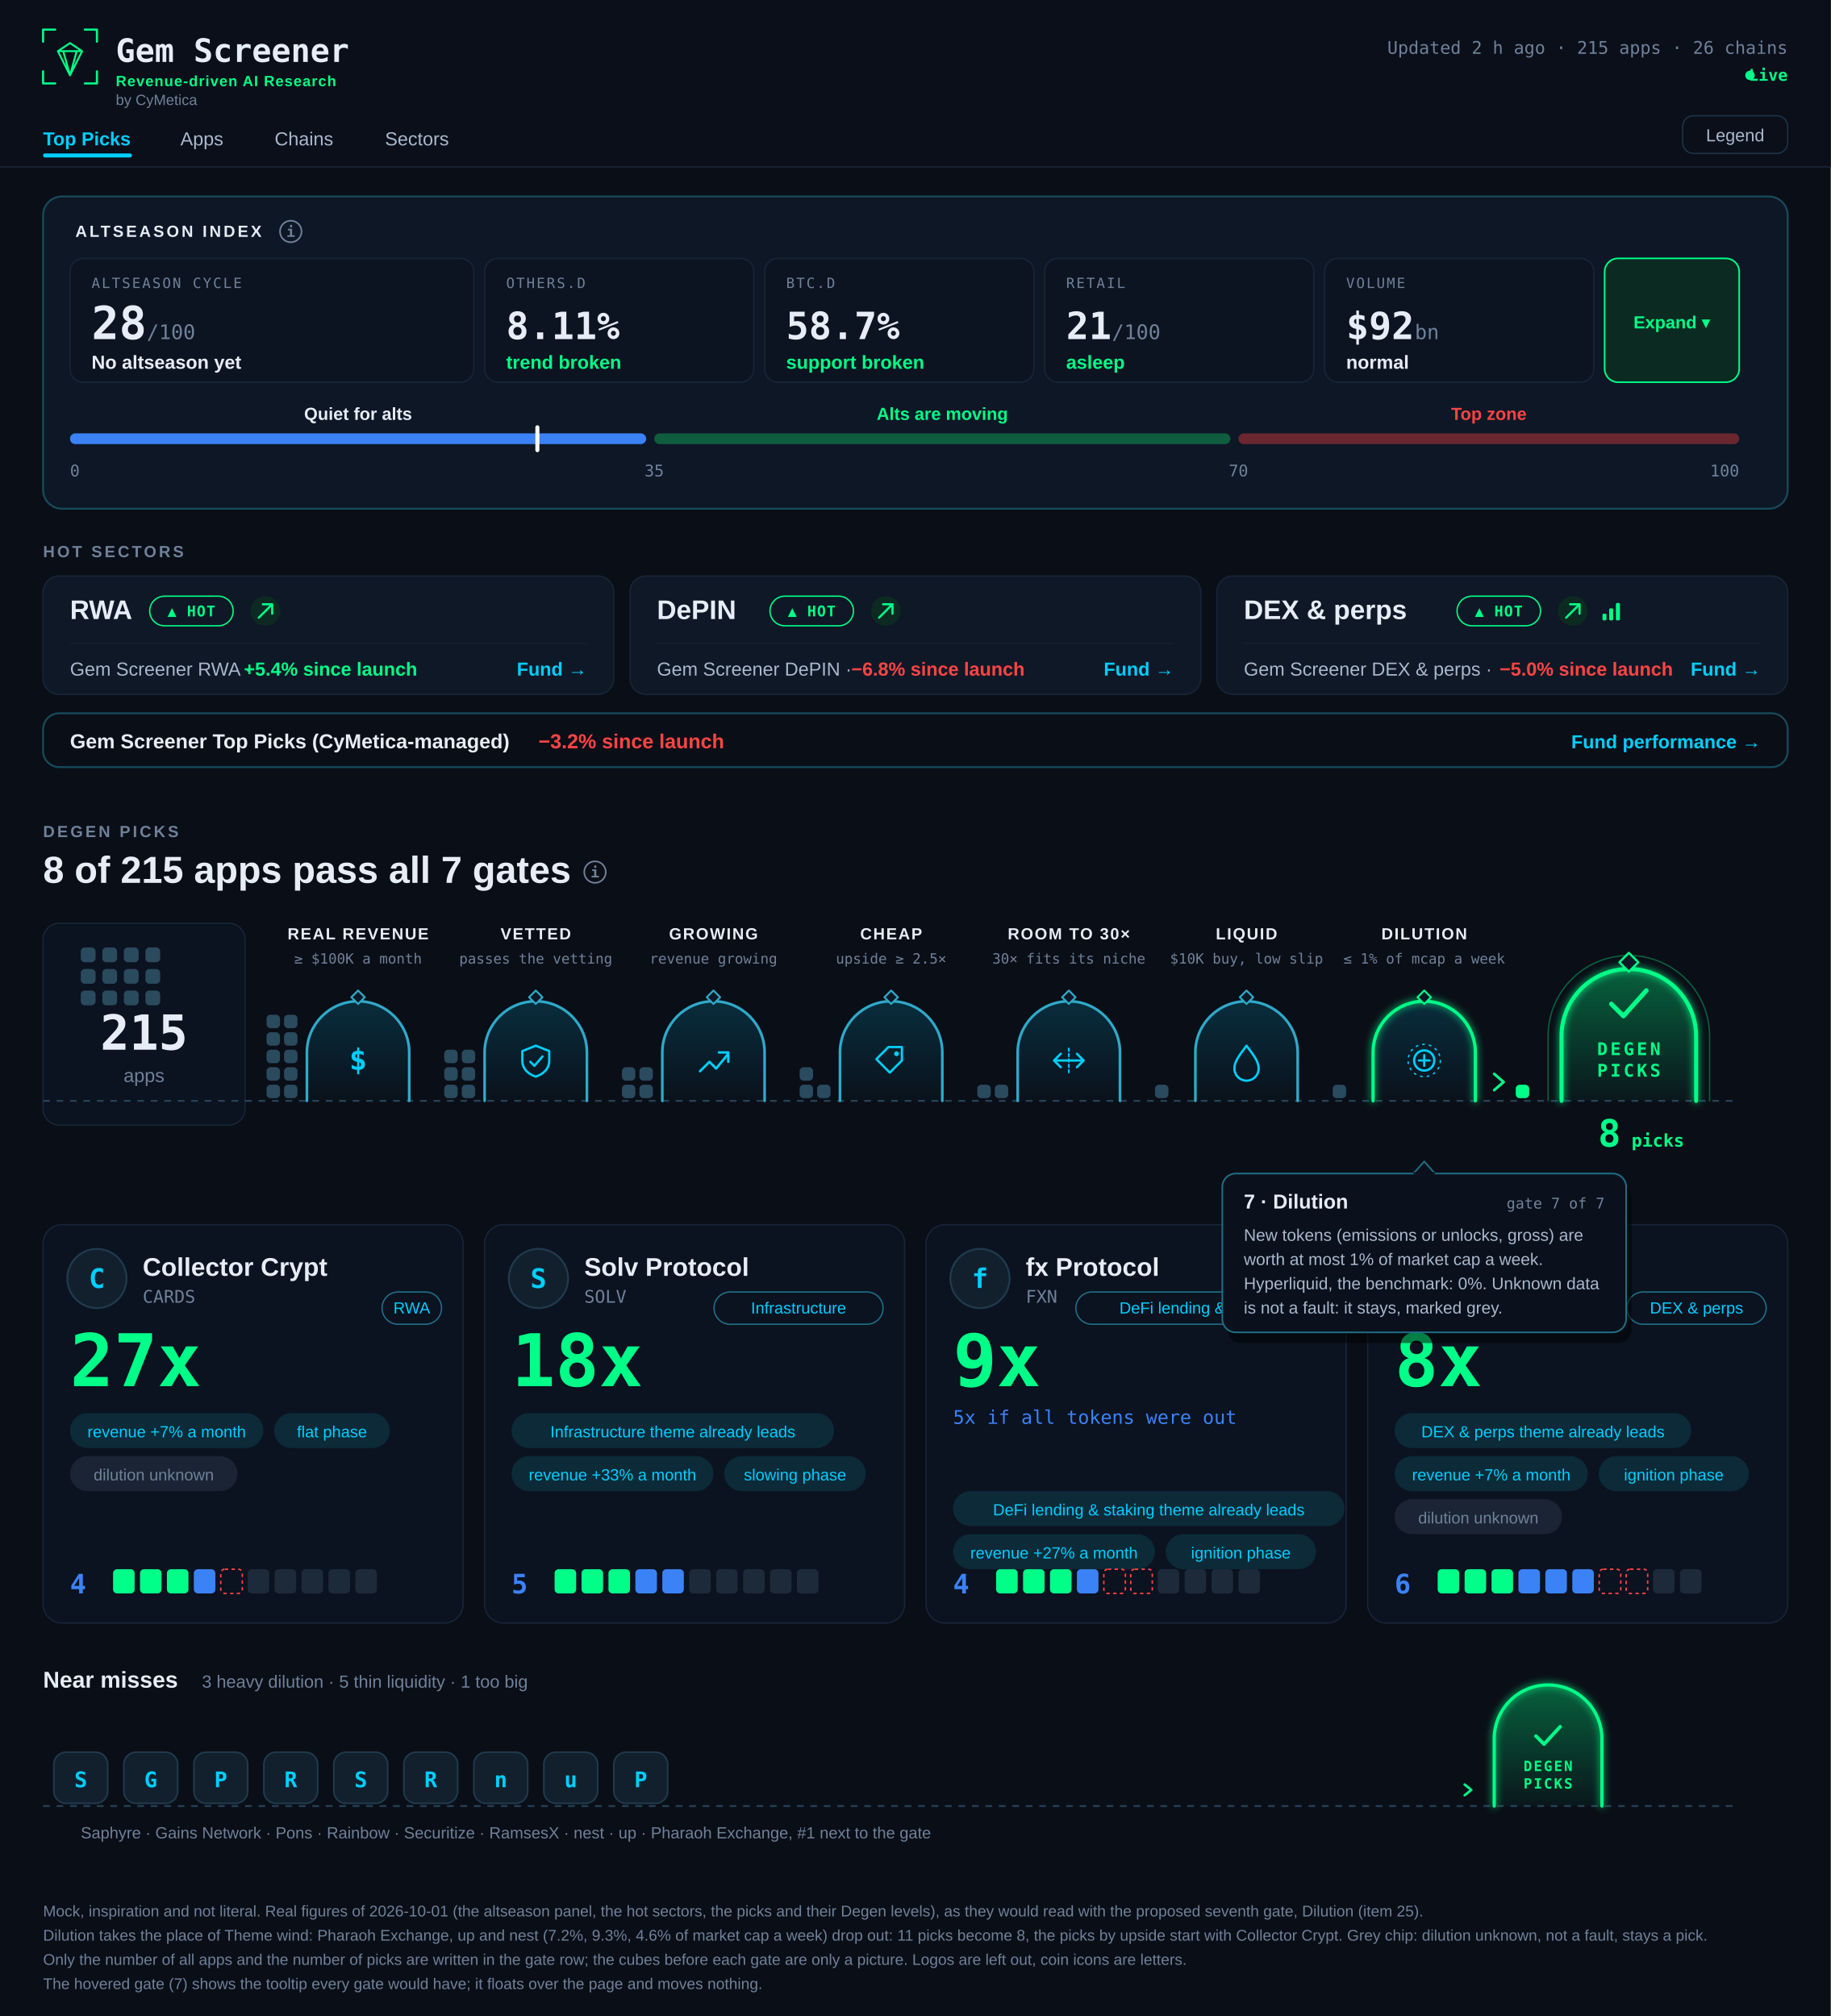
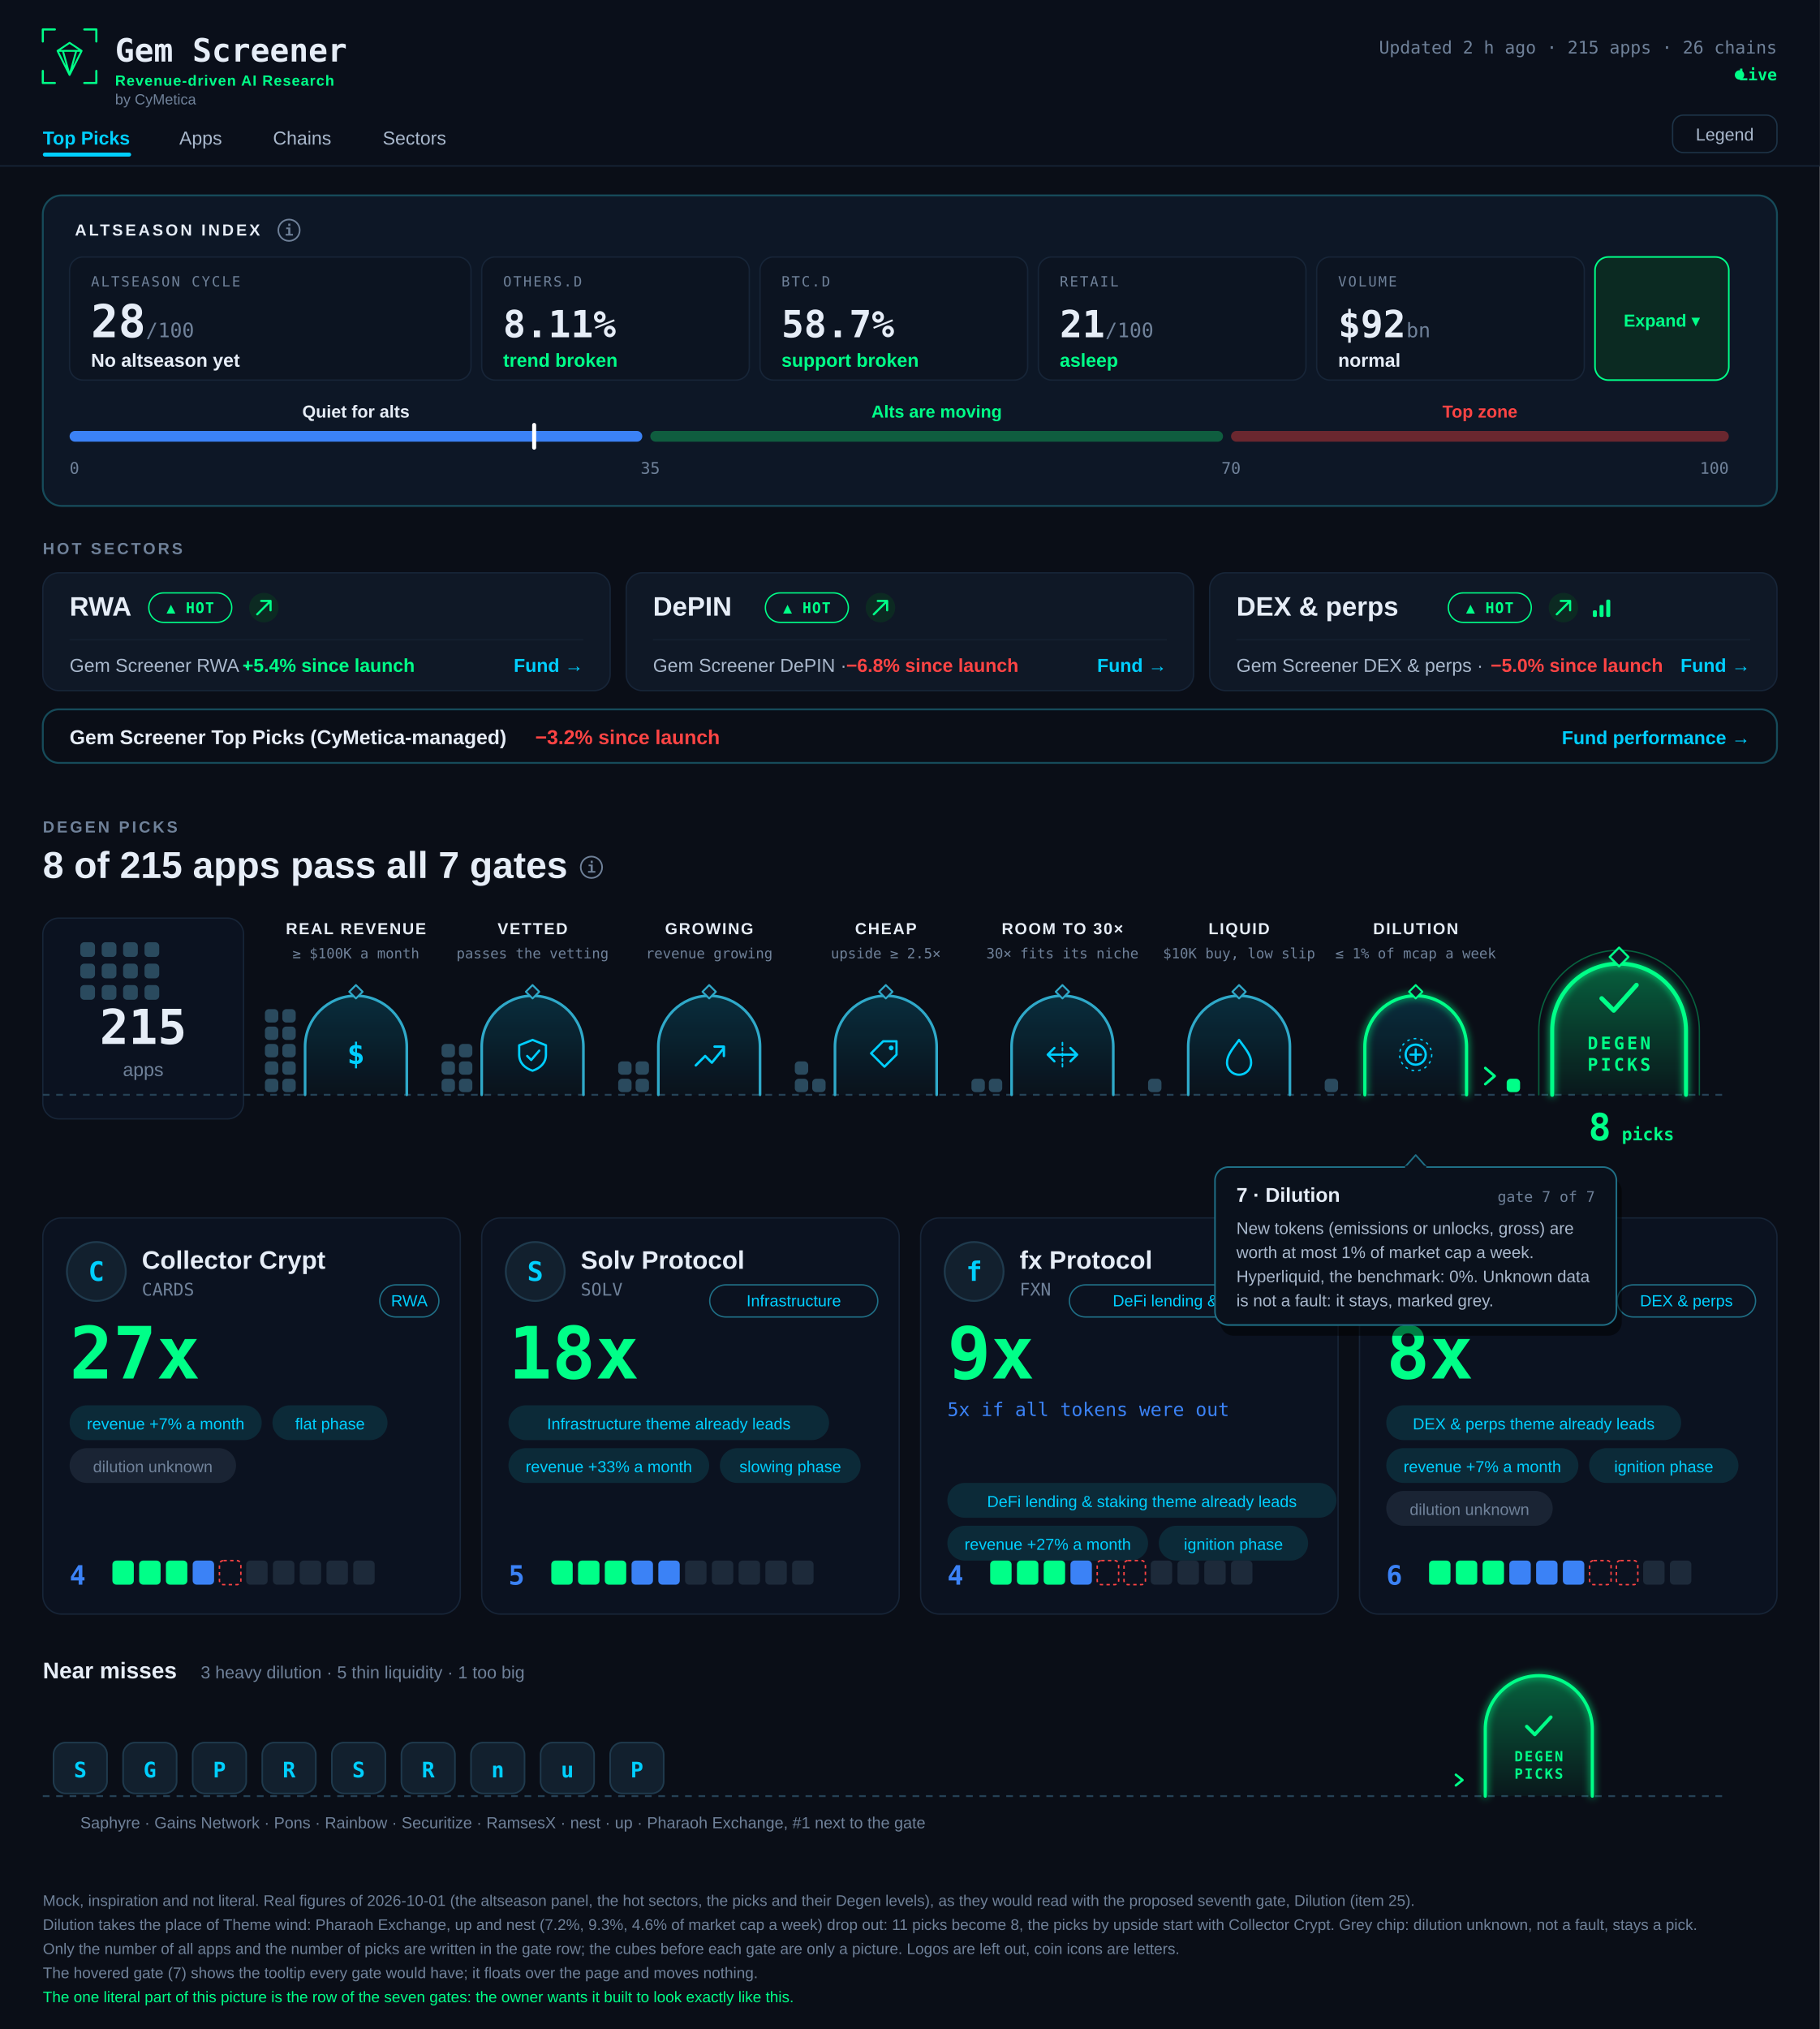
- <svg xmlns="http://www.w3.org/2000/svg" viewBox="0 0 1360 1498" width="1360" height="1498" role="img" aria-label="The redesigned Top Picks page">
-   <rect width="1360" height="1498" fill="#0a0e17" />
+ <svg xmlns="http://www.w3.org/2000/svg" viewBox="0 0 1360 1516" width="1360" height="1516" role="img" aria-label="The redesigned Top Picks page">
+   <rect width="1360" height="1516" fill="#0a0e17" />
  <defs>
    <filter id="glow" x="-50%" y="-50%" width="200%" height="200%">
      <feGaussianBlur stdDeviation="3" result="b" />
      <feMerge>
        <feMergeNode in="b" />
        <feMergeNode in="SourceGraphic" />
      </feMerge>
    </filter>
    <linearGradient id="door" x1="0" y1="0" x2="0" y2="1">
      <stop offset="0" stop-color="#00cfff" stop-opacity=".16" />
      <stop offset="1" stop-color="#00cfff" stop-opacity=".02" />
    </linearGradient>
    <linearGradient id="doorg" x1="0" y1="0" x2="0" y2="1">
      <stop offset="0" stop-color="#00ff88" stop-opacity=".34" />
      <stop offset="1" stop-color="#00ff88" stop-opacity=".04" />
    </linearGradient>
  </defs>
  <rect x="0" y="0" width="1360" height="124" rx="0" fill="#0a0f1a" />
  <line x1="0" y1="124" x2="1360" y2="124" stroke="#172538" stroke-width="1" />
  <path d="M32 31V22H41" fill="none" stroke="#00ff88" stroke-width="1.6" stroke-linecap="round" stroke-linejoin="round" />
  <path d="M72 31V22H63" fill="none" stroke="#00ff88" stroke-width="1.6" stroke-linecap="round" stroke-linejoin="round" />
  <path d="M32 53V62H41" fill="none" stroke="#00ff88" stroke-width="1.6" stroke-linecap="round" stroke-linejoin="round" />
  <path d="M72 53V62H63" fill="none" stroke="#00ff88" stroke-width="1.6" stroke-linecap="round" stroke-linejoin="round" />
  <path d="M52 32l9 6-9 18-9-18z M43 38h18M47 38l5 18M57 38l-5 18" fill="none" stroke="#00ff88" stroke-width="1.4" stroke-linecap="round" stroke-linejoin="round" />
  <text x="86" y="46" font-family="IBM Plex Mono, Consolas, monospace" font-size="24" font-weight="700" fill="#e6edf7" text-anchor="start">Gem Screener</text>
  <text x="86" y="64" font-family="IBM Plex Sans, Segoe UI, Arial, sans-serif" font-size="11" font-weight="600" fill="#00ff88" text-anchor="start" letter-spacing="0.6">Revenue-driven AI Research</text>
  <text x="86" y="78" font-family="IBM Plex Sans, Segoe UI, Arial, sans-serif" font-size="11" font-weight="400" fill="#6f8199" text-anchor="start">by CyMetica</text>
  <text x="1328" y="40" font-family="IBM Plex Mono, Consolas, monospace" font-size="13" font-weight="400" fill="#6f8199" text-anchor="end">Updated 2 h ago · 215 apps · 26 chains</text>
  <circle cx="1300" cy="56" r="3.5" fill="#00ff88" />
  <text x="1328" y="60" font-family="IBM Plex Mono, Consolas, monospace" font-size="12" font-weight="700" fill="#00ff88" text-anchor="end">Live</text>
  <text x="32" y="108" font-family="IBM Plex Sans, Segoe UI, Arial, sans-serif" font-size="14" font-weight="700" fill="#00cfff" text-anchor="start">Top Picks</text>
  <rect x="32" y="114" width="66" height="3" rx="1.5" fill="#00cfff" />
  <text x="134" y="108" font-family="IBM Plex Sans, Segoe UI, Arial, sans-serif" font-size="14" font-weight="500" fill="#a9b8cc" text-anchor="start">Apps</text>
  <text x="204" y="108" font-family="IBM Plex Sans, Segoe UI, Arial, sans-serif" font-size="14" font-weight="500" fill="#a9b8cc" text-anchor="start">Chains</text>
  <text x="286" y="108" font-family="IBM Plex Sans, Segoe UI, Arial, sans-serif" font-size="14" font-weight="500" fill="#a9b8cc" text-anchor="start">Sectors</text>
  <rect x="1250" y="86" width="78" height="28" rx="8" fill="none" stroke="#1d3347" stroke-width="1" />
  <text x="1289" y="105" font-family="IBM Plex Sans, Segoe UI, Arial, sans-serif" font-size="13" font-weight="500" fill="#a9b8cc" text-anchor="middle">Legend</text>
  <rect x="32" y="146" width="1296" height="232" rx="14" fill="#0d1726" stroke="#164b5a" stroke-width="1.4" />
  <text x="56" y="176" font-family="IBM Plex Sans, Segoe UI, Arial, sans-serif" font-size="12" font-weight="700" fill="#e6edf7" text-anchor="start" letter-spacing="1.8">ALTSEASON INDEX</text>
  <circle cx="216" cy="172" r="8" fill="none" stroke="#6f8199" stroke-width="1.2" />
  <text x="216" y="176" font-family="IBM Plex Mono, Consolas, monospace" font-size="11" font-weight="600" fill="#6f8199" text-anchor="middle">i</text>
  <rect x="52" y="192" width="300" height="92" rx="10" fill="#0c1421" stroke="#172538" stroke-width="1" />
  <text x="68" y="214" font-family="IBM Plex Mono, Consolas, monospace" font-size="10.5" font-weight="500" fill="#6f8199" text-anchor="start" letter-spacing="1.2">ALTSEASON CYCLE</text>
  <text x="68" y="252" font-family="IBM Plex Mono, Consolas, monospace" font-size="34" font-weight="700" fill="#e6edf7" text-anchor="start">28</text>
  <text x="109.0" y="252" font-family="IBM Plex Mono, Consolas, monospace" font-size="15" font-weight="400" fill="#6f8199" text-anchor="start">/100</text>
  <text x="68" y="274" font-family="IBM Plex Sans, Segoe UI, Arial, sans-serif" font-size="14" font-weight="700" fill="#e6edf7" text-anchor="start">No altseason yet</text>
  <rect x="360" y="192" width="200" height="92" rx="10" fill="#0c1421" stroke="#172538" stroke-width="1" />
  <text x="376" y="214" font-family="IBM Plex Mono, Consolas, monospace" font-size="10.5" font-weight="500" fill="#6f8199" text-anchor="start" letter-spacing="1.2">OTHERS.D</text>
  <text x="376" y="252" font-family="IBM Plex Mono, Consolas, monospace" font-size="28" font-weight="700" fill="#e6edf7" text-anchor="start">8.11%</text>
  <text x="376" y="274" font-family="IBM Plex Sans, Segoe UI, Arial, sans-serif" font-size="14" font-weight="700" fill="#00ff88" text-anchor="start">trend broken</text>
  <rect x="568" y="192" width="200" height="92" rx="10" fill="#0c1421" stroke="#172538" stroke-width="1" />
  <text x="584" y="214" font-family="IBM Plex Mono, Consolas, monospace" font-size="10.5" font-weight="500" fill="#6f8199" text-anchor="start" letter-spacing="1.2">BTC.D</text>
  <text x="584" y="252" font-family="IBM Plex Mono, Consolas, monospace" font-size="28" font-weight="700" fill="#e6edf7" text-anchor="start">58.7%</text>
  <text x="584" y="274" font-family="IBM Plex Sans, Segoe UI, Arial, sans-serif" font-size="14" font-weight="700" fill="#00ff88" text-anchor="start">support broken</text>
  <rect x="776" y="192" width="200" height="92" rx="10" fill="#0c1421" stroke="#172538" stroke-width="1" />
  <text x="792" y="214" font-family="IBM Plex Mono, Consolas, monospace" font-size="10.5" font-weight="500" fill="#6f8199" text-anchor="start" letter-spacing="1.2">RETAIL</text>
  <text x="792" y="252" font-family="IBM Plex Mono, Consolas, monospace" font-size="28" font-weight="700" fill="#e6edf7" text-anchor="start">21</text>
  <text x="826" y="252" font-family="IBM Plex Mono, Consolas, monospace" font-size="15" font-weight="400" fill="#6f8199" text-anchor="start">/100</text>
  <text x="792" y="274" font-family="IBM Plex Sans, Segoe UI, Arial, sans-serif" font-size="14" font-weight="700" fill="#00ff88" text-anchor="start">asleep</text>
  <rect x="984" y="192" width="200" height="92" rx="10" fill="#0c1421" stroke="#172538" stroke-width="1" />
  <text x="1000" y="214" font-family="IBM Plex Mono, Consolas, monospace" font-size="10.5" font-weight="500" fill="#6f8199" text-anchor="start" letter-spacing="1.2">VOLUME</text>
  <text x="1000" y="252" font-family="IBM Plex Mono, Consolas, monospace" font-size="28" font-weight="700" fill="#e6edf7" text-anchor="start">$92</text>
  <text x="1051" y="252" font-family="IBM Plex Mono, Consolas, monospace" font-size="15" font-weight="400" fill="#6f8199" text-anchor="start">bn</text>
  <text x="1000" y="274" font-family="IBM Plex Sans, Segoe UI, Arial, sans-serif" font-size="14" font-weight="700" fill="#e6edf7" text-anchor="start">normal</text>
  <rect x="1192" y="192" width="100" height="92" rx="10" fill="#0b2a22" stroke="#00ff88" stroke-width="1.2" />
  <text x="1242" y="244" font-family="IBM Plex Sans, Segoe UI, Arial, sans-serif" font-size="13" font-weight="700" fill="#00ff88" text-anchor="middle">Expand ▾</text>
  <rect x="52" y="322" width="428.0" height="8" rx="4" fill="#3b82f6" opacity="1" />
  <text x="266.0" y="312" font-family="IBM Plex Sans, Segoe UI, Arial, sans-serif" font-size="13" font-weight="700" fill="#e6edf7" text-anchor="middle">Quiet for alts</text>
  <rect x="486.0" y="322" width="428.0" height="8" rx="4" fill="#0f6a43" opacity=".85" />
  <text x="700.0" y="312" font-family="IBM Plex Sans, Segoe UI, Arial, sans-serif" font-size="13" font-weight="700" fill="#00ff88" text-anchor="middle">Alts are moving</text>
  <rect x="920.0" y="322" width="372.0" height="8" rx="4" fill="#7a2a30" opacity=".85" />
  <text x="1106.0" y="312" font-family="IBM Plex Sans, Segoe UI, Arial, sans-serif" font-size="13" font-weight="700" fill="#ff4444" text-anchor="middle">Top zone</text>
  <rect x="397.7" y="316" width="3" height="20" rx="1.5" fill="#ffffff" />
  <text x="52" y="354" font-family="IBM Plex Mono, Consolas, monospace" font-size="12" font-weight="400" fill="#6f8199" text-anchor="start">0</text>
  <text x="486.0" y="354" font-family="IBM Plex Mono, Consolas, monospace" font-size="12" font-weight="400" fill="#6f8199" text-anchor="middle">35</text>
  <text x="920.0" y="354" font-family="IBM Plex Mono, Consolas, monospace" font-size="12" font-weight="400" fill="#6f8199" text-anchor="middle">70</text>
  <text x="1292.0" y="354" font-family="IBM Plex Mono, Consolas, monospace" font-size="12" font-weight="400" fill="#6f8199" text-anchor="end">100</text>
  <text x="32" y="414" font-family="IBM Plex Sans, Segoe UI, Arial, sans-serif" font-size="12" font-weight="700" fill="#6f8199" text-anchor="start" letter-spacing="1.8">HOT SECTORS</text>
  <rect x="32" y="428" width="424" height="88" rx="12" fill="#0f1826" stroke="#172538" stroke-width="1" />
  <text x="52" y="460" font-family="IBM Plex Sans, Segoe UI, Arial, sans-serif" font-size="20" font-weight="700" fill="#e6edf7" text-anchor="start">RWA</text>
  <rect x="111.2" y="443" width="62" height="22" rx="11" fill="none" stroke="#00ff88" stroke-width="1" />
  <text x="142.2" y="458" font-family="IBM Plex Mono, Consolas, monospace" font-size="11" font-weight="700" fill="#00ff88" text-anchor="middle" letter-spacing="0.6">▲ HOT</text>
  <circle cx="197.2" cy="454" r="11" fill="#0c2a22" />
  <path d="M192.2 459l10-10M195.2 449h7v7" fill="none" stroke="#00ff88" stroke-width="1.6" stroke-linecap="round" stroke-linejoin="round" />
  <line x1="52" y1="478" x2="436" y2="478" stroke="#14202f" stroke-width="1" />
  <text x="52" y="502" font-family="IBM Plex Sans, Segoe UI, Arial, sans-serif" font-size="14" font-weight="400" fill="#a9b8cc" text-anchor="start">Gem Screener RWA ·</text>
  <text x="181.2" y="502" font-family="IBM Plex Sans, Segoe UI, Arial, sans-serif" font-size="14" font-weight="600" fill="#00ff88" text-anchor="start">+5.4% since launch</text>
  <text x="436" y="502" font-family="IBM Plex Sans, Segoe UI, Arial, sans-serif" font-size="14" font-weight="600" fill="#00cfff" text-anchor="end">Fund →</text>
  <rect x="468" y="428" width="424" height="88" rx="12" fill="#0f1826" stroke="#172538" stroke-width="1" />
  <text x="488" y="460" font-family="IBM Plex Sans, Segoe UI, Arial, sans-serif" font-size="20" font-weight="700" fill="#e6edf7" text-anchor="start">DePIN</text>
  <rect x="572.0" y="443" width="62" height="22" rx="11" fill="none" stroke="#00ff88" stroke-width="1" />
  <text x="603.0" y="458" font-family="IBM Plex Mono, Consolas, monospace" font-size="11" font-weight="700" fill="#00ff88" text-anchor="middle" letter-spacing="0.6">▲ HOT</text>
  <circle cx="658.0" cy="454" r="11" fill="#0c2a22" />
  <path d="M653.0 459l10-10M656.0 449h7v7" fill="none" stroke="#00ff88" stroke-width="1.6" stroke-linecap="round" stroke-linejoin="round" />
  <line x1="488" y1="478" x2="872" y2="478" stroke="#14202f" stroke-width="1" />
  <text x="488" y="502" font-family="IBM Plex Sans, Segoe UI, Arial, sans-serif" font-size="14" font-weight="400" fill="#a9b8cc" text-anchor="start">Gem Screener DePIN ·</text>
  <text x="632.4" y="502" font-family="IBM Plex Sans, Segoe UI, Arial, sans-serif" font-size="14" font-weight="600" fill="#ff4444" text-anchor="start">−6.8% since launch</text>
  <text x="872" y="502" font-family="IBM Plex Sans, Segoe UI, Arial, sans-serif" font-size="14" font-weight="600" fill="#00cfff" text-anchor="end">Fund →</text>
  <rect x="904" y="428" width="424" height="88" rx="12" fill="#0f1826" stroke="#172538" stroke-width="1" />
  <text x="924" y="460" font-family="IBM Plex Sans, Segoe UI, Arial, sans-serif" font-size="20" font-weight="700" fill="#e6edf7" text-anchor="start">DEX &amp; perps</text>
  <rect x="1082.4" y="443" width="62" height="22" rx="11" fill="none" stroke="#00ff88" stroke-width="1" />
  <text x="1113.4" y="458" font-family="IBM Plex Mono, Consolas, monospace" font-size="11" font-weight="700" fill="#00ff88" text-anchor="middle" letter-spacing="0.6">▲ HOT</text>
  <circle cx="1168.4" cy="454" r="11" fill="#0c2a22" />
  <path d="M1163.4 459l10-10M1166.4 449h7v7" fill="none" stroke="#00ff88" stroke-width="1.6" stroke-linecap="round" stroke-linejoin="round" />
  <rect x="1190.4" y="456" width="3" height="5" rx="1" fill="#00ff88" />
  <rect x="1195.4" y="452" width="3" height="9" rx="1" fill="#00ff88" />
  <rect x="1200.4" y="448" width="3" height="13" rx="1" fill="#00ff88" />
  <line x1="924" y1="478" x2="1308" y2="478" stroke="#14202f" stroke-width="1" />
  <text x="924" y="502" font-family="IBM Plex Sans, Segoe UI, Arial, sans-serif" font-size="14" font-weight="400" fill="#a9b8cc" text-anchor="start">Gem Screener DEX &amp; perps ·</text>
  <text x="1114.0" y="502" font-family="IBM Plex Sans, Segoe UI, Arial, sans-serif" font-size="14" font-weight="600" fill="#ff4444" text-anchor="start">−5.0% since launch</text>
  <text x="1308" y="502" font-family="IBM Plex Sans, Segoe UI, Arial, sans-serif" font-size="14" font-weight="600" fill="#00cfff" text-anchor="end">Fund →</text>
  <rect x="32" y="530" width="1296" height="40" rx="12" fill="none" stroke="#164b5a" stroke-width="1.4" />
  <text x="52" y="556" font-family="IBM Plex Sans, Segoe UI, Arial, sans-serif" font-size="15" font-weight="700" fill="#e6edf7" text-anchor="start">Gem Screener Top Picks (CyMetica-managed)</text>
  <text x="400" y="556" font-family="IBM Plex Sans, Segoe UI, Arial, sans-serif" font-size="15" font-weight="700" fill="#ff4444" text-anchor="start">−3.2% since launch</text>
  <text x="1308" y="556" font-family="IBM Plex Sans, Segoe UI, Arial, sans-serif" font-size="14" font-weight="600" fill="#00cfff" text-anchor="end">Fund performance →</text>
  <text x="32" y="622" font-family="IBM Plex Sans, Segoe UI, Arial, sans-serif" font-size="12" font-weight="700" fill="#6f8199" text-anchor="start" letter-spacing="1.8">DEGEN PICKS</text>
  <text x="32" y="656" font-family="IBM Plex Sans, Segoe UI, Arial, sans-serif" font-size="28" font-weight="700" fill="#e6edf7" text-anchor="start">8 of 215 apps pass all 7 gates</text>
  <circle cx="442" cy="648" r="8" fill="none" stroke="#6f8199" stroke-width="1.2" />
  <text x="442" y="652" font-family="IBM Plex Mono, Consolas, monospace" font-size="11" font-weight="600" fill="#6f8199" text-anchor="middle">i</text>
  <rect x="32" y="686" width="150" height="150" rx="12" fill="#0b1220" stroke="#172538" stroke-width="1" />
  <text x="107" y="780" font-family="IBM Plex Mono, Consolas, monospace" font-size="36" font-weight="700" fill="#e6edf7" text-anchor="middle">215</text>
  <text x="107" y="804" font-family="IBM Plex Sans, Segoe UI, Arial, sans-serif" font-size="14" font-weight="400" fill="#6f8199" text-anchor="middle">apps</text>
  <rect x="60" y="704" width="11" height="11" rx="3" fill="#2a4a5e" />
  <rect x="76" y="704" width="11" height="11" rx="3" fill="#2a4a5e" />
  <rect x="92" y="704" width="11" height="11" rx="3" fill="#2a4a5e" />
  <rect x="108" y="704" width="11" height="11" rx="3" fill="#2a4a5e" />
  <rect x="60" y="720" width="11" height="11" rx="3" fill="#2a4a5e" />
  <rect x="76" y="720" width="11" height="11" rx="3" fill="#2a4a5e" />
  <rect x="92" y="720" width="11" height="11" rx="3" fill="#2a4a5e" />
  <rect x="108" y="720" width="11" height="11" rx="3" fill="#2a4a5e" />
  <rect x="60" y="736" width="11" height="11" rx="3" fill="#2a4a5e" />
  <rect x="76" y="736" width="11" height="11" rx="3" fill="#2a4a5e" />
  <rect x="92" y="736" width="11" height="11" rx="3" fill="#2a4a5e" />
  <rect x="108" y="736" width="11" height="11" rx="3" fill="#2a4a5e" />
  <line x1="32" y1="818" x2="1290" y2="818" stroke="#254155" stroke-width="1.4" stroke-dasharray="5 5" />
  <text x="266" y="698" font-family="IBM Plex Sans, Segoe UI, Arial, sans-serif" font-size="12" font-weight="700" fill="#e6edf7" text-anchor="middle" letter-spacing="1.0">REAL REVENUE</text>
  <text x="266" y="716" font-family="IBM Plex Mono, Consolas, monospace" font-size="10.5" font-weight="400" fill="#6f8199" text-anchor="middle">≥ $100K a month</text>
  <path d="M228 818V782A38 38 0 0 1 304 782V818Z" fill="url(#door)" />
  <path d="M228 818V782A38 38 0 0 1 304 782V818" fill="none" stroke="#2fa9c9" stroke-width="2" stroke-linecap="round" stroke-linejoin="round" />
  <path d="M266 736l5 5-5 5-5-5z" fill="#0f1826" stroke="#2fa9c9" stroke-width="1.4" stroke-linecap="round" stroke-linejoin="round" />
  <text x="266" y="795" font-family="IBM Plex Mono, Consolas, monospace" font-size="22" font-weight="700" fill="#00cfff" text-anchor="middle">$</text>
  <rect x="198" y="806" width="10" height="10" rx="3" fill="#2a4a5e" />
  <rect x="211" y="806" width="10" height="10" rx="3" fill="#2a4a5e" />
  <rect x="198" y="793" width="10" height="10" rx="3" fill="#2a4a5e" />
  <rect x="211" y="793" width="10" height="10" rx="3" fill="#2a4a5e" />
  <rect x="198" y="780" width="10" height="10" rx="3" fill="#2a4a5e" />
  <rect x="211" y="780" width="10" height="10" rx="3" fill="#2a4a5e" />
  <rect x="198" y="767" width="10" height="10" rx="3" fill="#2a4a5e" />
  <rect x="211" y="767" width="10" height="10" rx="3" fill="#2a4a5e" />
  <rect x="198" y="754" width="10" height="10" rx="3" fill="#2a4a5e" />
  <rect x="211" y="754" width="10" height="10" rx="3" fill="#2a4a5e" />
  <text x="398" y="698" font-family="IBM Plex Sans, Segoe UI, Arial, sans-serif" font-size="12" font-weight="700" fill="#e6edf7" text-anchor="middle" letter-spacing="1.0">VETTED</text>
  <text x="398" y="716" font-family="IBM Plex Mono, Consolas, monospace" font-size="10.5" font-weight="400" fill="#6f8199" text-anchor="middle">passes the vetting</text>
  <path d="M360 818V782A38 38 0 0 1 436 782V818Z" fill="url(#door)" />
  <path d="M360 818V782A38 38 0 0 1 436 782V818" fill="none" stroke="#2fa9c9" stroke-width="2" stroke-linecap="round" stroke-linejoin="round" />
  <path d="M398 736l5 5-5 5-5-5z" fill="#0f1826" stroke="#2fa9c9" stroke-width="1.4" stroke-linecap="round" stroke-linejoin="round" />
  <path d="M398 777l10 4v7c0 6-4 10-10 12-6-2-10-6-10-12v-7z M394 789l3 3 6-7" fill="none" stroke="#00cfff" stroke-width="1.7" stroke-linecap="round" stroke-linejoin="round" />
  <rect x="330" y="806" width="10" height="10" rx="3" fill="#2a4a5e" />
  <rect x="343" y="806" width="10" height="10" rx="3" fill="#2a4a5e" />
  <rect x="330" y="793" width="10" height="10" rx="3" fill="#2a4a5e" />
  <rect x="343" y="793" width="10" height="10" rx="3" fill="#2a4a5e" />
  <rect x="330" y="780" width="10" height="10" rx="3" fill="#2a4a5e" />
  <rect x="343" y="780" width="10" height="10" rx="3" fill="#2a4a5e" />
  <text x="530" y="698" font-family="IBM Plex Sans, Segoe UI, Arial, sans-serif" font-size="12" font-weight="700" fill="#e6edf7" text-anchor="middle" letter-spacing="1.0">GROWING</text>
  <text x="530" y="716" font-family="IBM Plex Mono, Consolas, monospace" font-size="10.5" font-weight="400" fill="#6f8199" text-anchor="middle">revenue growing</text>
  <path d="M492 818V782A38 38 0 0 1 568 782V818Z" fill="url(#door)" />
  <path d="M492 818V782A38 38 0 0 1 568 782V818" fill="none" stroke="#2fa9c9" stroke-width="2" stroke-linecap="round" stroke-linejoin="round" />
  <path d="M530 736l5 5-5 5-5-5z" fill="#0f1826" stroke="#2fa9c9" stroke-width="1.4" stroke-linecap="round" stroke-linejoin="round" />
  <path d="M520 796l7-7 5 5 9-11M534 782h7v7" fill="none" stroke="#00cfff" stroke-width="1.8" stroke-linecap="round" stroke-linejoin="round" />
  <rect x="462" y="806" width="10" height="10" rx="3" fill="#2a4a5e" />
  <rect x="475" y="806" width="10" height="10" rx="3" fill="#2a4a5e" />
  <rect x="462" y="793" width="10" height="10" rx="3" fill="#2a4a5e" />
  <rect x="475" y="793" width="10" height="10" rx="3" fill="#2a4a5e" />
  <text x="662" y="698" font-family="IBM Plex Sans, Segoe UI, Arial, sans-serif" font-size="12" font-weight="700" fill="#e6edf7" text-anchor="middle" letter-spacing="1.0">CHEAP</text>
  <text x="662" y="716" font-family="IBM Plex Mono, Consolas, monospace" font-size="10.5" font-weight="400" fill="#6f8199" text-anchor="middle">upside ≥ 2.5×</text>
  <path d="M624 818V782A38 38 0 0 1 700 782V818Z" fill="url(#door)" />
  <path d="M624 818V782A38 38 0 0 1 700 782V818" fill="none" stroke="#2fa9c9" stroke-width="2" stroke-linecap="round" stroke-linejoin="round" />
  <path d="M662 736l5 5-5 5-5-5z" fill="#0f1826" stroke="#2fa9c9" stroke-width="1.4" stroke-linecap="round" stroke-linejoin="round" />
  <path d="M651 787l9-9h10v10l-9 9z" fill="none" stroke="#00cfff" stroke-width="1.7" stroke-linecap="round" stroke-linejoin="round" />
  <circle cx="666" cy="783" r="1.8" fill="#00cfff" />
  <rect x="594" y="806" width="10" height="10" rx="3" fill="#2a4a5e" />
  <rect x="607" y="806" width="10" height="10" rx="3" fill="#2a4a5e" />
  <rect x="594" y="793" width="10" height="10" rx="3" fill="#2a4a5e" />
  <text x="794" y="698" font-family="IBM Plex Sans, Segoe UI, Arial, sans-serif" font-size="12" font-weight="700" fill="#e6edf7" text-anchor="middle" letter-spacing="1.0">ROOM TO 30×</text>
  <text x="794" y="716" font-family="IBM Plex Mono, Consolas, monospace" font-size="10.5" font-weight="400" fill="#6f8199" text-anchor="middle">30× fits its niche</text>
  <path d="M756 818V782A38 38 0 0 1 832 782V818Z" fill="url(#door)" />
  <path d="M756 818V782A38 38 0 0 1 832 782V818" fill="none" stroke="#2fa9c9" stroke-width="2" stroke-linecap="round" stroke-linejoin="round" />
  <path d="M794 736l5 5-5 5-5-5z" fill="#0f1826" stroke="#2fa9c9" stroke-width="1.4" stroke-linecap="round" stroke-linejoin="round" />
  <path d="M783 788h22M783 788l5-5M783 788l5 5M805 788l-5-5M805 788l-5 5" fill="none" stroke="#00cfff" stroke-width="1.7" stroke-linecap="round" stroke-linejoin="round" />
  <path d="M794 779v18" fill="none" stroke="#00cfff" stroke-width="1.2" stroke-linecap="round" stroke-linejoin="round" stroke-dasharray="2 2" />
  <rect x="726" y="806" width="10" height="10" rx="3" fill="#2a4a5e" />
  <rect x="739" y="806" width="10" height="10" rx="3" fill="#2a4a5e" />
  <text x="926" y="698" font-family="IBM Plex Sans, Segoe UI, Arial, sans-serif" font-size="12" font-weight="700" fill="#e6edf7" text-anchor="middle" letter-spacing="1.0">LIQUID</text>
  <text x="926" y="716" font-family="IBM Plex Mono, Consolas, monospace" font-size="10.5" font-weight="400" fill="#6f8199" text-anchor="middle">$10K buy, low slip</text>
  <path d="M888 818V782A38 38 0 0 1 964 782V818Z" fill="url(#door)" />
  <path d="M888 818V782A38 38 0 0 1 964 782V818" fill="none" stroke="#2fa9c9" stroke-width="2" stroke-linecap="round" stroke-linejoin="round" />
  <path d="M926 736l5 5-5 5-5-5z" fill="#0f1826" stroke="#2fa9c9" stroke-width="1.4" stroke-linecap="round" stroke-linejoin="round" />
  <path d="M926 777c6 8 9 12 9 17a9 9 0 0 1-18 0c0-5 3-9 9-17z" fill="none" stroke="#00cfff" stroke-width="1.7" stroke-linecap="round" stroke-linejoin="round" />
  <rect x="858" y="806" width="10" height="10" rx="3" fill="#2a4a5e" />
  <text x="1058" y="698" font-family="IBM Plex Sans, Segoe UI, Arial, sans-serif" font-size="12" font-weight="700" fill="#e6edf7" text-anchor="middle" letter-spacing="1.0">DILUTION</text>
  <text x="1058" y="716" font-family="IBM Plex Mono, Consolas, monospace" font-size="10.5" font-weight="400" fill="#6f8199" text-anchor="middle">≤ 1% of mcap a week</text>
  <path d="M1020 818V782A38 38 0 0 1 1096 782V818Z" fill="url(#door)" />
  <path d="M1020 818V782A38 38 0 0 1 1096 782V818" fill="none" stroke="#00ff88" stroke-width="2.4" stroke-linecap="round" stroke-linejoin="round" filter="url(#glow)" />
  <path d="M1058 736l5 5-5 5-5-5z" fill="#0f1826" stroke="#00ff88" stroke-width="1.4" stroke-linecap="round" stroke-linejoin="round" />
  <circle cx="1058" cy="788" r="7.5" fill="none" stroke="#00cfff" stroke-width="1.7" />
  <path d="M1058 784v8M1054 788h8" fill="none" stroke="#00cfff" stroke-width="1.6" stroke-linecap="round" stroke-linejoin="round" />
  <circle cx="1058" cy="788" r="12" fill="none" stroke="#00cfff" stroke-width="1" stroke-dasharray="2 3" />
  <rect x="990" y="806" width="10" height="10" rx="3" fill="#2a4a5e" />
  <path d="M1160 818V770A50 50 0 0 1 1260 770V818Z" fill="url(#doorg)" />
  <path d="M1160 818V770A50 50 0 0 1 1260 770V818" fill="none" stroke="#00ff88" stroke-width="3" stroke-linecap="round" stroke-linejoin="round" filter="url(#glow)" />
  <path d="M1150 818V770A60 60 0 0 1 1270 770V818" fill="none" stroke="#00ff88" stroke-width="1" stroke-linecap="round" stroke-linejoin="round" opacity=".35" />
  <path d="M1210 708l7 7-7 7-7-7z" fill="#0f1826" stroke="#00ff88" stroke-width="1.6" stroke-linecap="round" stroke-linejoin="round" />
  <path d="M1197 746l9 9 17-19" fill="none" stroke="#00ff88" stroke-width="3.4" stroke-linecap="round" stroke-linejoin="round" />
  <text x="1210" y="784" font-family="IBM Plex Mono, Consolas, monospace" font-size="13" font-weight="700" fill="#00ff88" text-anchor="middle" letter-spacing="2">DEGEN</text>
  <text x="1210" y="800" font-family="IBM Plex Mono, Consolas, monospace" font-size="13" font-weight="700" fill="#00ff88" text-anchor="middle" letter-spacing="2">PICKS</text>
  <rect x="1126" y="806" width="10" height="10" rx="3" fill="#00ff88" />
  <text x="1204" y="852" font-family="IBM Plex Mono, Consolas, monospace" font-size="28" font-weight="700" fill="#00ff88" text-anchor="end">8</text>
  <text x="1212" y="852" font-family="IBM Plex Mono, Consolas, monospace" font-size="13" font-weight="600" fill="#00ff88" text-anchor="start">picks</text>
  <path d="M1110 798l7 6-7 6" fill="none" stroke="#00ff88" stroke-width="2" stroke-linecap="round" stroke-linejoin="round" />
  <rect x="32" y="910" width="312" height="296" rx="14" fill="#0b1220" stroke="#172538" stroke-width="1" />
  <circle cx="72" cy="950" r="22" fill="#12202e" stroke="#1f3a4d" stroke-width="1.4" />
  <text x="72" y="957" font-family="IBM Plex Mono, Consolas, monospace" font-size="20" font-weight="700" fill="#00cfff" text-anchor="middle">C</text>
  <text x="106" y="948" font-family="IBM Plex Sans, Segoe UI, Arial, sans-serif" font-size="19" font-weight="700" fill="#e6edf7" text-anchor="start">Collector Crypt</text>
  <text x="106" y="968" font-family="IBM Plex Mono, Consolas, monospace" font-size="13" font-weight="400" fill="#6f8199" text-anchor="start">CARDS</text>
  <rect x="283.8" y="960" width="44.2" height="24" rx="12" fill="none" stroke="#1f6f86" stroke-width="1" />
  <text x="305.9" y="976" font-family="IBM Plex Sans, Segoe UI, Arial, sans-serif" font-size="12" font-weight="500" fill="#00cfff" text-anchor="middle">RWA</text>
  <text x="52" y="1030" font-family="IBM Plex Mono, Consolas, monospace" font-size="54" font-weight="700" fill="#00ff88" text-anchor="start">27x</text>
  <rect x="52" y="1050" width="143.6" height="26" rx="13" fill="#0c2a38" />
  <text x="123.8" y="1068" font-family="IBM Plex Sans, Segoe UI, Arial, sans-serif" font-size="12" font-weight="500" fill="#00cfff" text-anchor="middle">revenue +7% a month</text>
  <rect x="203.6" y="1050" width="86.0" height="26" rx="13" fill="#0c2a38" />
  <text x="246.6" y="1068" font-family="IBM Plex Sans, Segoe UI, Arial, sans-serif" font-size="12" font-weight="500" fill="#00cfff" text-anchor="middle">flat phase</text>
  <rect x="52" y="1082" width="124.4" height="26" rx="13" fill="#1a2434" />
  <text x="114.2" y="1100" font-family="IBM Plex Sans, Segoe UI, Arial, sans-serif" font-size="12" font-weight="500" fill="#6f8199" text-anchor="middle">dilution unknown</text>
  <text x="52" y="1184" font-family="IBM Plex Mono, Consolas, monospace" font-size="20" font-weight="700" fill="#3b82f6" text-anchor="start">4</text>
  <rect x="84" y="1166" width="16" height="18" rx="3" fill="#00ff88" />
  <rect x="104" y="1166" width="16" height="18" rx="3" fill="#00ff88" />
  <rect x="124" y="1166" width="16" height="18" rx="3" fill="#00ff88" />
  <rect x="144" y="1166" width="16" height="18" rx="3" fill="#3b82f6" />
  <rect x="164" y="1166" width="16" height="18" rx="3" fill="none" stroke="#ff4444" stroke-width="1.1" stroke-dasharray="2.5 2.5" />
  <rect x="184" y="1166" width="16" height="18" rx="3" fill="#1d2a3a" />
  <rect x="204" y="1166" width="16" height="18" rx="3" fill="#1d2a3a" />
  <rect x="224" y="1166" width="16" height="18" rx="3" fill="#1d2a3a" />
  <rect x="244" y="1166" width="16" height="18" rx="3" fill="#1d2a3a" />
  <rect x="264" y="1166" width="16" height="18" rx="3" fill="#1d2a3a" />
  <rect x="360" y="910" width="312" height="296" rx="14" fill="#0b1220" stroke="#172538" stroke-width="1" />
  <circle cx="400" cy="950" r="22" fill="#12202e" stroke="#1f3a4d" stroke-width="1.4" />
  <text x="400" y="957" font-family="IBM Plex Mono, Consolas, monospace" font-size="20" font-weight="700" fill="#00cfff" text-anchor="middle">S</text>
  <text x="434" y="948" font-family="IBM Plex Sans, Segoe UI, Arial, sans-serif" font-size="19" font-weight="700" fill="#e6edf7" text-anchor="start">Solv Protocol</text>
  <text x="434" y="968" font-family="IBM Plex Mono, Consolas, monospace" font-size="13" font-weight="400" fill="#6f8199" text-anchor="start">SOLV</text>
  <rect x="530.4" y="960" width="125.6" height="24" rx="12" fill="none" stroke="#1f6f86" stroke-width="1" />
  <text x="593.2" y="976" font-family="IBM Plex Sans, Segoe UI, Arial, sans-serif" font-size="12" font-weight="500" fill="#00cfff" text-anchor="middle">Infrastructure</text>
  <text x="380" y="1030" font-family="IBM Plex Mono, Consolas, monospace" font-size="54" font-weight="700" fill="#00ff88" text-anchor="start">18x</text>
  <rect x="380" y="1050" width="239.6" height="26" rx="13" fill="#0c2a38" />
  <text x="499.8" y="1068" font-family="IBM Plex Sans, Segoe UI, Arial, sans-serif" font-size="12" font-weight="500" fill="#00cfff" text-anchor="middle">Infrastructure theme already leads</text>
  <rect x="380" y="1082" width="150.0" height="26" rx="13" fill="#0c2a38" />
  <text x="455.0" y="1100" font-family="IBM Plex Sans, Segoe UI, Arial, sans-serif" font-size="12" font-weight="500" fill="#00cfff" text-anchor="middle">revenue +33% a month</text>
  <rect x="538.0" y="1082" width="105.2" height="26" rx="13" fill="#0c2a38" />
  <text x="590.6" y="1100" font-family="IBM Plex Sans, Segoe UI, Arial, sans-serif" font-size="12" font-weight="500" fill="#00cfff" text-anchor="middle">slowing phase</text>
  <text x="380" y="1184" font-family="IBM Plex Mono, Consolas, monospace" font-size="20" font-weight="700" fill="#3b82f6" text-anchor="start">5</text>
  <rect x="412" y="1166" width="16" height="18" rx="3" fill="#00ff88" />
  <rect x="432" y="1166" width="16" height="18" rx="3" fill="#00ff88" />
  <rect x="452" y="1166" width="16" height="18" rx="3" fill="#00ff88" />
  <rect x="472" y="1166" width="16" height="18" rx="3" fill="#3b82f6" />
  <rect x="492" y="1166" width="16" height="18" rx="3" fill="#3b82f6" />
  <rect x="512" y="1166" width="16" height="18" rx="3" fill="#1d2a3a" />
  <rect x="532" y="1166" width="16" height="18" rx="3" fill="#1d2a3a" />
  <rect x="552" y="1166" width="16" height="18" rx="3" fill="#1d2a3a" />
  <rect x="572" y="1166" width="16" height="18" rx="3" fill="#1d2a3a" />
  <rect x="592" y="1166" width="16" height="18" rx="3" fill="#1d2a3a" />
  <rect x="688" y="910" width="312" height="296" rx="14" fill="#0b1220" stroke="#172538" stroke-width="1" />
  <circle cx="728" cy="950" r="22" fill="#12202e" stroke="#1f3a4d" stroke-width="1.4" />
  <text x="728" y="957" font-family="IBM Plex Mono, Consolas, monospace" font-size="20" font-weight="700" fill="#00cfff" text-anchor="middle">f</text>
  <text x="762" y="948" font-family="IBM Plex Sans, Segoe UI, Arial, sans-serif" font-size="19" font-weight="700" fill="#e6edf7" text-anchor="start">fx Protocol</text>
  <text x="762" y="968" font-family="IBM Plex Mono, Consolas, monospace" font-size="13" font-weight="400" fill="#6f8199" text-anchor="start">FXN</text>
  <rect x="799.2" y="960" width="184.8" height="24" rx="12" fill="none" stroke="#1f6f86" stroke-width="1" />
  <text x="891.6" y="976" font-family="IBM Plex Sans, Segoe UI, Arial, sans-serif" font-size="12" font-weight="500" fill="#00cfff" text-anchor="middle">DeFi lending &amp; staking</text>
  <text x="708" y="1030" font-family="IBM Plex Mono, Consolas, monospace" font-size="54" font-weight="700" fill="#00ff88" text-anchor="start">9x</text>
  <text x="708" y="1058" font-family="IBM Plex Mono, Consolas, monospace" font-size="14" font-weight="400" fill="#3b82f6" text-anchor="start">5x if all tokens were out</text>
  <rect x="708" y="1108" width="290.8" height="26" rx="13" fill="#0c2a38" />
  <text x="853.4" y="1126" font-family="IBM Plex Sans, Segoe UI, Arial, sans-serif" font-size="12" font-weight="500" fill="#00cfff" text-anchor="middle">DeFi lending &amp; staking theme already leads</text>
  <rect x="708" y="1140" width="150.0" height="26" rx="13" fill="#0c2a38" />
  <text x="783.0" y="1158" font-family="IBM Plex Sans, Segoe UI, Arial, sans-serif" font-size="12" font-weight="500" fill="#00cfff" text-anchor="middle">revenue +27% a month</text>
  <rect x="866.0" y="1140" width="111.6" height="26" rx="13" fill="#0c2a38" />
  <text x="921.8" y="1158" font-family="IBM Plex Sans, Segoe UI, Arial, sans-serif" font-size="12" font-weight="500" fill="#00cfff" text-anchor="middle">ignition phase</text>
  <text x="708" y="1184" font-family="IBM Plex Mono, Consolas, monospace" font-size="20" font-weight="700" fill="#3b82f6" text-anchor="start">4</text>
  <rect x="740" y="1166" width="16" height="18" rx="3" fill="#00ff88" />
  <rect x="760" y="1166" width="16" height="18" rx="3" fill="#00ff88" />
  <rect x="780" y="1166" width="16" height="18" rx="3" fill="#00ff88" />
  <rect x="800" y="1166" width="16" height="18" rx="3" fill="#3b82f6" />
  <rect x="820" y="1166" width="16" height="18" rx="3" fill="none" stroke="#ff4444" stroke-width="1.1" stroke-dasharray="2.5 2.5" />
  <rect x="840" y="1166" width="16" height="18" rx="3" fill="none" stroke="#ff4444" stroke-width="1.1" stroke-dasharray="2.5 2.5" />
  <rect x="860" y="1166" width="16" height="18" rx="3" fill="#1d2a3a" />
  <rect x="880" y="1166" width="16" height="18" rx="3" fill="#1d2a3a" />
  <rect x="900" y="1166" width="16" height="18" rx="3" fill="#1d2a3a" />
  <rect x="920" y="1166" width="16" height="18" rx="3" fill="#1d2a3a" />
  <rect x="1016" y="910" width="312" height="296" rx="14" fill="#0b1220" stroke="#172538" stroke-width="1" />
  <circle cx="1056" cy="950" r="22" fill="#12202e" stroke="#1f3a4d" stroke-width="1.4" />
  <text x="1056" y="957" font-family="IBM Plex Mono, Consolas, monospace" font-size="20" font-weight="700" fill="#00cfff" text-anchor="middle">K</text>
  <text x="1090" y="948" font-family="IBM Plex Sans, Segoe UI, Arial, sans-serif" font-size="19" font-weight="700" fill="#e6edf7" text-anchor="start">KyberSwap</text>
  <text x="1090" y="968" font-family="IBM Plex Mono, Consolas, monospace" font-size="13" font-weight="400" fill="#6f8199" text-anchor="start">KNC</text>
  <rect x="1208.6" y="960" width="103.4" height="24" rx="12" fill="none" stroke="#1f6f86" stroke-width="1" />
  <text x="1260.3" y="976" font-family="IBM Plex Sans, Segoe UI, Arial, sans-serif" font-size="12" font-weight="500" fill="#00cfff" text-anchor="middle">DEX &amp; perps</text>
  <text x="1036" y="1030" font-family="IBM Plex Mono, Consolas, monospace" font-size="54" font-weight="700" fill="#00ff88" text-anchor="start">8x</text>
  <rect x="1036" y="1050" width="220.4" height="26" rx="13" fill="#0c2a38" />
  <text x="1146.2" y="1068" font-family="IBM Plex Sans, Segoe UI, Arial, sans-serif" font-size="12" font-weight="500" fill="#00cfff" text-anchor="middle">DEX &amp; perps theme already leads</text>
  <rect x="1036" y="1082" width="143.6" height="26" rx="13" fill="#0c2a38" />
  <text x="1107.8" y="1100" font-family="IBM Plex Sans, Segoe UI, Arial, sans-serif" font-size="12" font-weight="500" fill="#00cfff" text-anchor="middle">revenue +7% a month</text>
  <rect x="1187.6" y="1082" width="111.6" height="26" rx="13" fill="#0c2a38" />
  <text x="1243.4" y="1100" font-family="IBM Plex Sans, Segoe UI, Arial, sans-serif" font-size="12" font-weight="500" fill="#00cfff" text-anchor="middle">ignition phase</text>
  <rect x="1036" y="1114" width="124.4" height="26" rx="13" fill="#1a2434" />
  <text x="1098.2" y="1132" font-family="IBM Plex Sans, Segoe UI, Arial, sans-serif" font-size="12" font-weight="500" fill="#6f8199" text-anchor="middle">dilution unknown</text>
  <text x="1036" y="1184" font-family="IBM Plex Mono, Consolas, monospace" font-size="20" font-weight="700" fill="#3b82f6" text-anchor="start">6</text>
  <rect x="1068" y="1166" width="16" height="18" rx="3" fill="#00ff88" />
  <rect x="1088" y="1166" width="16" height="18" rx="3" fill="#00ff88" />
  <rect x="1108" y="1166" width="16" height="18" rx="3" fill="#00ff88" />
  <rect x="1128" y="1166" width="16" height="18" rx="3" fill="#3b82f6" />
  <rect x="1148" y="1166" width="16" height="18" rx="3" fill="#3b82f6" />
  <rect x="1168" y="1166" width="16" height="18" rx="3" fill="#3b82f6" />
  <rect x="1188" y="1166" width="16" height="18" rx="3" fill="none" stroke="#ff4444" stroke-width="1.1" stroke-dasharray="2.5 2.5" />
  <rect x="1208" y="1166" width="16" height="18" rx="3" fill="none" stroke="#ff4444" stroke-width="1.1" stroke-dasharray="2.5 2.5" />
  <rect x="1228" y="1166" width="16" height="18" rx="3" fill="#1d2a3a" />
  <rect x="1248" y="1166" width="16" height="18" rx="3" fill="#1d2a3a" />
  <rect x="912" y="880" width="300" height="118" rx="10" fill="#000000" opacity=".5" />
  <path d="M1050 872l8-9 8 9" fill="#0a111c" stroke="#1f6f86" stroke-width="1.2" stroke-linecap="round" stroke-linejoin="round" />
  <rect x="908" y="872" width="300" height="118" rx="10" fill="#0a111c" stroke="#1f6f86" stroke-width="1.2" />
  <path d="M1051 872h14" fill="none" stroke="#0a111c" stroke-width="2" stroke-linecap="round" stroke-linejoin="round" />
  <text x="924" y="898" font-family="IBM Plex Sans, Segoe UI, Arial, sans-serif" font-size="15" font-weight="700" fill="#e6edf7" text-anchor="start">7 · Dilution</text>
  <text x="1192" y="898" font-family="IBM Plex Mono, Consolas, monospace" font-size="11" font-weight="400" fill="#6f8199" text-anchor="end">gate 7 of 7</text>
  <text x="924" y="922" font-family="IBM Plex Sans, Segoe UI, Arial, sans-serif" font-size="12.5" font-weight="400" fill="#a9b8cc" text-anchor="start">New tokens (emissions or unlocks, gross) are</text>
  <text x="924" y="940" font-family="IBM Plex Sans, Segoe UI, Arial, sans-serif" font-size="12.5" font-weight="400" fill="#a9b8cc" text-anchor="start">worth at most 1% of market cap a week.</text>
  <text x="924" y="958" font-family="IBM Plex Sans, Segoe UI, Arial, sans-serif" font-size="12.5" font-weight="400" fill="#a9b8cc" text-anchor="start">Hyperliquid, the benchmark: 0%. Unknown data</text>
  <text x="924" y="976" font-family="IBM Plex Sans, Segoe UI, Arial, sans-serif" font-size="12.5" font-weight="400" fill="#a9b8cc" text-anchor="start">is not a fault: it stays, marked grey.</text>
  <text x="32" y="1254" font-family="IBM Plex Sans, Segoe UI, Arial, sans-serif" font-size="17" font-weight="700" fill="#e6edf7" text-anchor="start">Near misses</text>
  <text x="150" y="1254" font-family="IBM Plex Sans, Segoe UI, Arial, sans-serif" font-size="13" font-weight="400" fill="#6f8199" text-anchor="start">3 heavy dilution · 5 thin liquidity · 1 too big</text>
  <line x1="32" y1="1342" x2="1290" y2="1342" stroke="#254155" stroke-width="1.4" stroke-dasharray="5 5" />
  <rect x="40" y="1302" width="40" height="38" rx="9" fill="#12202e" stroke="#1f3a4d" stroke-width="1.2" />
  <text x="60" y="1328" font-family="IBM Plex Mono, Consolas, monospace" font-size="16" font-weight="700" fill="#00cfff" text-anchor="middle">S</text>
  <rect x="92" y="1302" width="40" height="38" rx="9" fill="#12202e" stroke="#1f3a4d" stroke-width="1.2" />
  <text x="112" y="1328" font-family="IBM Plex Mono, Consolas, monospace" font-size="16" font-weight="700" fill="#00cfff" text-anchor="middle">G</text>
  <rect x="144" y="1302" width="40" height="38" rx="9" fill="#12202e" stroke="#1f3a4d" stroke-width="1.2" />
  <text x="164" y="1328" font-family="IBM Plex Mono, Consolas, monospace" font-size="16" font-weight="700" fill="#00cfff" text-anchor="middle">P</text>
  <rect x="196" y="1302" width="40" height="38" rx="9" fill="#12202e" stroke="#1f3a4d" stroke-width="1.2" />
  <text x="216" y="1328" font-family="IBM Plex Mono, Consolas, monospace" font-size="16" font-weight="700" fill="#00cfff" text-anchor="middle">R</text>
  <rect x="248" y="1302" width="40" height="38" rx="9" fill="#12202e" stroke="#1f3a4d" stroke-width="1.2" />
  <text x="268" y="1328" font-family="IBM Plex Mono, Consolas, monospace" font-size="16" font-weight="700" fill="#00cfff" text-anchor="middle">S</text>
  <rect x="300" y="1302" width="40" height="38" rx="9" fill="#12202e" stroke="#1f3a4d" stroke-width="1.2" />
  <text x="320" y="1328" font-family="IBM Plex Mono, Consolas, monospace" font-size="16" font-weight="700" fill="#00cfff" text-anchor="middle">R</text>
  <rect x="352" y="1302" width="40" height="38" rx="9" fill="#12202e" stroke="#1f3a4d" stroke-width="1.2" />
  <text x="372" y="1328" font-family="IBM Plex Mono, Consolas, monospace" font-size="16" font-weight="700" fill="#00cfff" text-anchor="middle">n</text>
  <rect x="404" y="1302" width="40" height="38" rx="9" fill="#12202e" stroke="#1f3a4d" stroke-width="1.2" />
  <text x="424" y="1328" font-family="IBM Plex Mono, Consolas, monospace" font-size="16" font-weight="700" fill="#00cfff" text-anchor="middle">u</text>
  <rect x="456" y="1302" width="40" height="38" rx="9" fill="#12202e" stroke="#1f3a4d" stroke-width="1.2" />
  <text x="476" y="1328" font-family="IBM Plex Mono, Consolas, monospace" font-size="16" font-weight="700" fill="#00cfff" text-anchor="middle">P</text>
  <text x="60" y="1366" font-family="IBM Plex Sans, Segoe UI, Arial, sans-serif" font-size="12" font-weight="400" fill="#6f8199" text-anchor="start">Saphyre · Gains Network · Pons · Rainbow · Securitize · RamsesX · nest · up · Pharaoh Exchange, #1 next to the gate</text>
  <path d="M1110 1342V1292A40 40 0 0 1 1190 1292V1342Z" fill="url(#doorg)" />
  <path d="M1110 1342V1292A40 40 0 0 1 1190 1292V1342" fill="none" stroke="#00ff88" stroke-width="2.4" stroke-linecap="round" stroke-linejoin="round" filter="url(#glow)" />
  <path d="M1141 1290l6 6 12-13" fill="none" stroke="#00ff88" stroke-width="2.6" stroke-linecap="round" stroke-linejoin="round" />
  <text x="1150" y="1316" font-family="IBM Plex Mono, Consolas, monospace" font-size="10.5" font-weight="700" fill="#00ff88" text-anchor="middle" letter-spacing="1.2">DEGEN</text>
  <text x="1150" y="1329" font-family="IBM Plex Mono, Consolas, monospace" font-size="10.5" font-weight="700" fill="#00ff88" text-anchor="middle" letter-spacing="1.2">PICKS</text>
  <path d="M1088 1326l5 4-5 4" fill="none" stroke="#00ff88" stroke-width="1.8" stroke-linecap="round" stroke-linejoin="round" />
  <text x="32" y="1424" font-family="IBM Plex Sans, Segoe UI, Arial, sans-serif" font-size="11.5" font-weight="400" fill="#6f8199" text-anchor="start">Mock, inspiration and not literal. Real figures of 2026-10-01 (the altseason panel, the hot sectors, the picks and their Degen levels), as they would read with the proposed seventh gate, Dilution (item 25).</text>
  <text x="32" y="1442" font-family="IBM Plex Sans, Segoe UI, Arial, sans-serif" font-size="11.5" font-weight="400" fill="#6f8199" text-anchor="start">Dilution takes the place of Theme wind: Pharaoh Exchange, up and nest (7.2%, 9.3%, 4.6% of market cap a week) drop out: 11 picks become 8, the picks by upside start with Collector Crypt. Grey chip: dilution unknown, not a fault, stays a pick.</text>
  <text x="32" y="1460" font-family="IBM Plex Sans, Segoe UI, Arial, sans-serif" font-size="11.5" font-weight="400" fill="#6f8199" text-anchor="start">Only the number of all apps and the number of picks are written in the gate row; the cubes before each gate are only a picture. Logos are left out, coin icons are letters.</text>
  <text x="32" y="1478" font-family="IBM Plex Sans, Segoe UI, Arial, sans-serif" font-size="11.5" font-weight="400" fill="#6f8199" text-anchor="start">The hovered gate (7) shows the tooltip every gate would have; it floats over the page and moves nothing.</text>
+   <text x="32" y="1496" font-family="IBM Plex Sans, Segoe UI, Arial, sans-serif" font-size="11.5" font-weight="400" fill="#00ff88" text-anchor="start">The one literal part of this picture is the row of the seven gates: the owner wants it built to look exactly like this.</text>
</svg>
